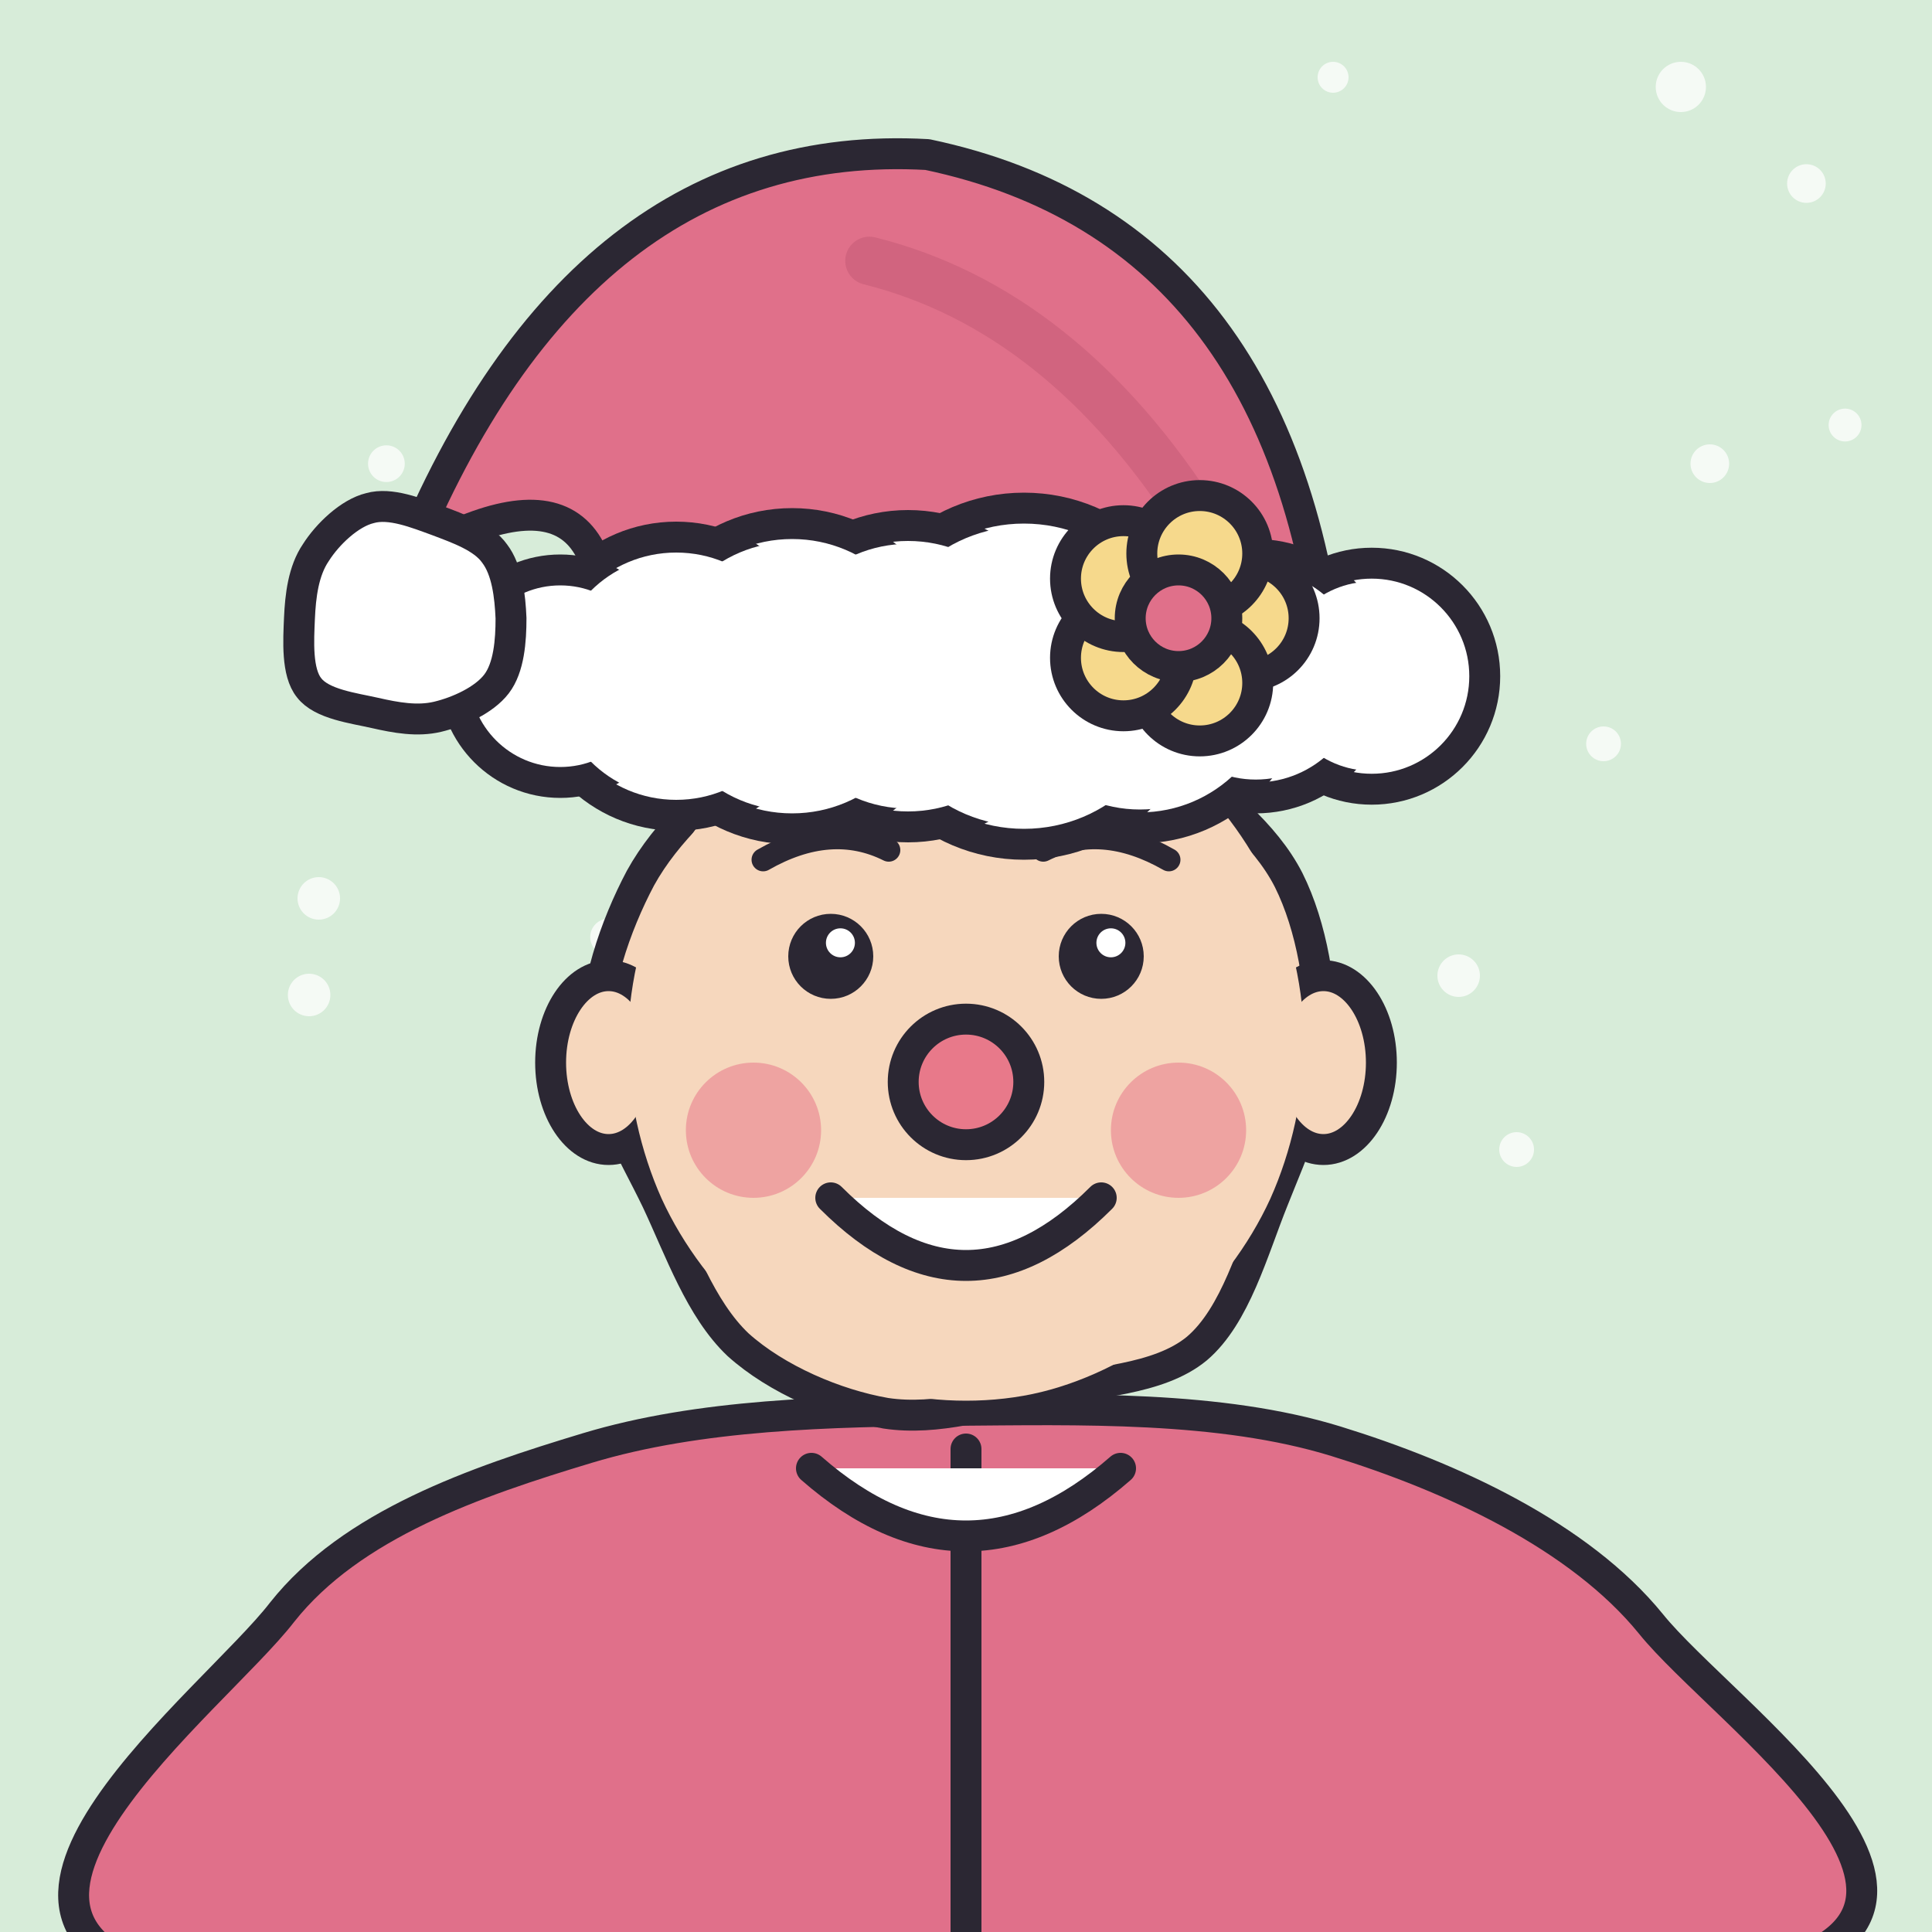
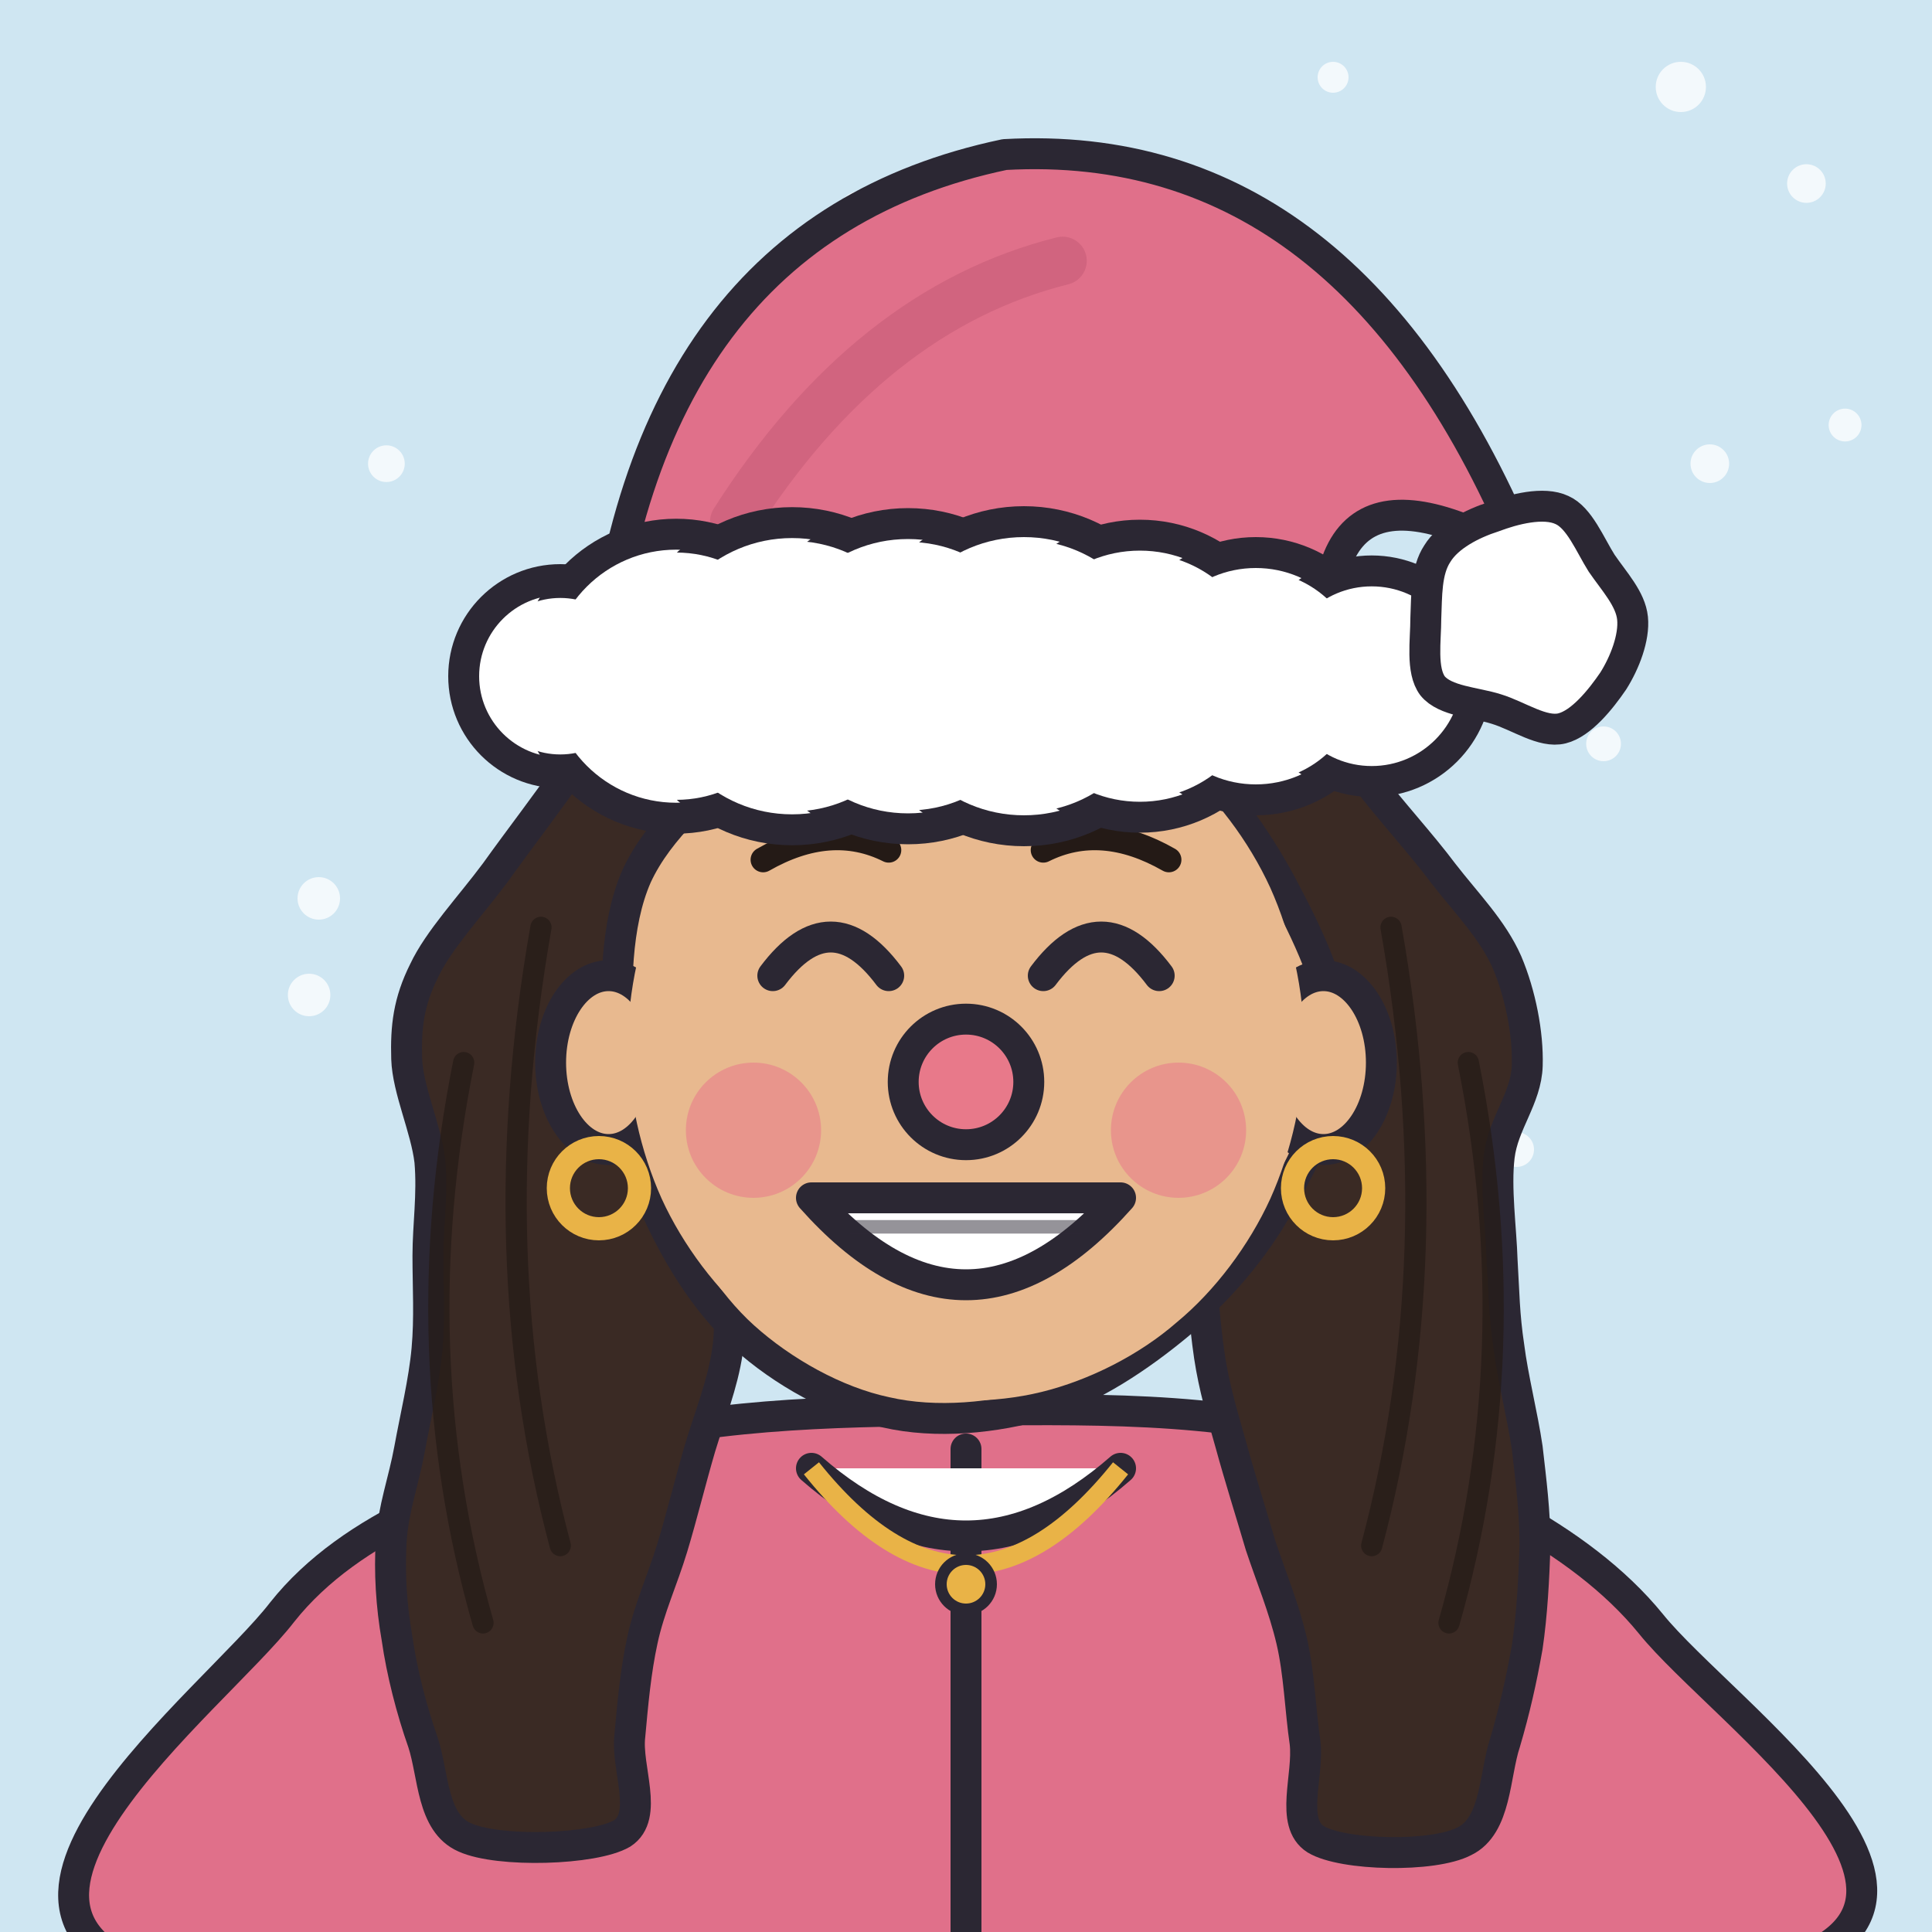
<svg xmlns="http://www.w3.org/2000/svg" viewBox="0 0 200 200" width="400" height="400">
-   <rect width="200" height="200" fill="#d7ecd9" />
+   <rect width="200" height="200" fill="#cfe6f2" />
  <circle cx="151" cy="101" r="2.2" fill="#fff" opacity=".75" />
  <circle cx="177" cy="48" r="2.0" fill="#fff" opacity=".75" />
  <circle cx="33" cy="93" r="2.2" fill="#fff" opacity=".75" />
  <circle cx="40" cy="48" r="1.9" fill="#fff" opacity=".75" />
  <circle cx="32" cy="103" r="2.2" fill="#fff" opacity=".75" />
  <circle cx="89" cy="22" r="2.2" fill="#fff" opacity=".75" />
  <circle cx="63" cy="97" r="1.9" fill="#fff" opacity=".75" />
  <circle cx="166" cy="77" r="1.8" fill="#fff" opacity=".75" />
  <circle cx="174" cy="9" r="2.6" fill="#fff" opacity=".75" />
  <circle cx="157" cy="119" r="1.8" fill="#fff" opacity=".75" />
  <circle cx="138" cy="8" r="1.6" fill="#fff" opacity=".75" />
  <circle cx="187" cy="19" r="2.0" fill="#fff" opacity=".75" />
  <circle cx="63" cy="114" r="2.6" fill="#fff" opacity=".75" />
  <circle cx="191" cy="44" r="1.7" fill="#fff" opacity=".75" />
  <path d="M17.8 205.0 C-7.8 198.8 22.1 176.1 29.2 166.9 C36.4 157.8 49.2 153.4 60.8 149.9 C72.4 146.4 85.9 146.1 98.8 146.0 C111.7 145.9 126.3 145.5 138.3 149.2 C150.3 152.9 163.5 159.0 170.9 168.1 C178.3 177.3 208.1 197.9 182.6 204.1 C157.1 210.2 43.4 211.2 17.8 205.0Z" fill="#e0708a" stroke="#2b2733" stroke-width="3.2" stroke-linecap="round" stroke-linejoin="round" />
  <path d="M100 150 L100 205" stroke="#2b2733" stroke-width="3.2" stroke-linecap="round" stroke-linejoin="round" fill="none" />
  <path d="M84 152 Q100 166 116 152" fill="#fff" stroke="#2b2733" stroke-width="3.2" stroke-linecap="round" stroke-linejoin="round" />
-   <path d="M136.7 108.0 C136.4 113.5 133.9 118.9 131.8 124.2 C129.7 129.4 127.9 136.2 123.9 139.6 C119.9 142.9 113.2 143.0 107.8 144.2 C102.5 145.3 97.0 147.1 91.7 146.3 C86.5 145.4 80.4 142.8 76.4 139.2 C72.5 135.5 70.4 129.4 68.0 124.3 C65.5 119.1 62.0 113.6 61.7 108.0 C61.4 102.4 63.7 95.8 66.3 90.9 C69.0 86.0 73.5 82.1 77.7 78.5 C81.9 74.8 86.4 70.6 91.6 69.0 C96.7 67.5 103.3 67.7 108.4 69.3 C113.4 71.0 117.8 75.4 121.9 79.0 C126.1 82.6 130.9 86.2 133.4 91.1 C135.8 95.9 136.9 102.5 136.7 108.0Z" fill="#f6d7bd" stroke="#2b2733" stroke-width="3.2" stroke-linecap="round" stroke-linejoin="round" />
-   <ellipse cx="63" cy="110" rx="6" ry="9" fill="#f6d7bd" stroke="#2b2733" stroke-width="3.2" stroke-linecap="round" stroke-linejoin="round" />
-   <ellipse cx="137" cy="110" rx="6" ry="9" fill="#f6d7bd" stroke="#2b2733" stroke-width="3.2" stroke-linecap="round" stroke-linejoin="round" />
-   <path d="M135.0 108.0 C135.0 113.4 133.7 119.2 131.5 124.1 C129.3 128.9 125.8 133.6 121.8 136.9 C117.9 140.3 112.7 142.9 107.8 144.1 C102.9 145.3 97.1 145.3 92.2 144.1 C87.3 142.9 82.1 140.3 78.2 136.9 C74.2 133.6 70.7 128.9 68.5 124.1 C66.3 119.2 65.0 113.4 65.0 108.0 C65.0 102.6 66.3 96.8 68.5 91.9 C70.7 87.1 74.2 82.4 78.2 79.1 C82.1 75.7 87.3 73.1 92.2 71.9 C97.1 70.7 102.9 70.7 107.8 71.9 C112.7 73.1 117.9 75.7 121.8 79.1 C125.8 82.4 129.3 87.1 131.5 91.9 C133.7 96.8 135.0 102.6 135.0 108.0Z" fill="#f6d7bd" />
+   <path d="M84 152 Q100 172 116 152" fill="none" stroke="#e9b347" stroke-width="2" />
+   <circle cx="100" cy="164" r="2.6" fill="#e9b347" stroke="#2b2733" stroke-width="1.2" />
+   <path d="M65.9 69.4 C63.4 70.9 61.7 75.8 59.3 79.3 C56.9 82.8 53.8 86.8 51.3 90.3 C48.7 93.8 45.4 97.3 43.9 100.5 C42.3 103.7 42.0 106.3 42.1 109.6 C42.2 112.8 44.1 116.8 44.5 120.2 C44.8 123.7 44.3 126.8 44.3 130.0 C44.3 133.3 44.5 136.4 44.2 139.7 C43.9 143.0 43.0 146.7 42.4 150.0 C41.8 153.3 40.7 156.2 40.5 159.5 C40.3 162.7 40.5 166.2 41.1 169.6 C41.6 173.1 42.6 177.0 43.8 180.4 C44.9 183.8 44.7 188.7 48.1 190.2 C51.6 191.8 61.5 191.5 64.4 189.8 C67.2 188.0 64.8 183.0 65.2 179.7 C65.5 176.4 65.8 173.0 66.5 169.8 C67.2 166.5 68.6 163.5 69.6 160.2 C70.6 156.9 71.5 153.2 72.5 149.8 C73.5 146.5 74.8 143.3 75.3 139.9 C75.8 136.6 75.3 133.2 75.2 129.9 C75.2 126.7 75.2 123.8 75.1 120.5 C74.9 117.2 74.6 113.4 74.2 110.0 C73.8 106.6 72.9 103.3 72.8 100.0 C72.6 96.7 73.0 93.5 73.2 90.2 C73.4 86.8 73.8 83.0 74.0 79.6 C74.1 76.2 75.7 71.6 74.3 69.9 C73.0 68.1 68.4 67.8 65.9 69.4Z" fill="#3a2a24" stroke="#2b2733" stroke-width="3.2" stroke-linecap="round" stroke-linejoin="round" />
+   <path d="M56 96 Q50 130 58 160" fill="none" stroke="#241a16" stroke-width="2.2" stroke-linecap="round" opacity=".7" />
+   <path d="M48 110 Q42 140 50 168" fill="none" stroke="#241a16" stroke-width="2.2" stroke-linecap="round" opacity=".7" />
+   <path d="M133.9 70.1 C136.4 71.8 138.9 77.3 141.5 80.7 C144.1 84.1 147.0 87.2 149.4 90.4 C151.8 93.5 154.5 96.2 156.0 99.6 C157.4 102.9 158.2 107.0 158.1 110.3 C158.0 113.7 155.6 116.3 155.2 119.7 C154.8 123.0 155.4 127.2 155.5 130.5 C155.7 133.8 155.7 136.1 156.2 139.4 C156.6 142.6 157.6 146.5 158.1 149.9 C158.5 153.4 158.9 156.5 158.9 159.9 C158.8 163.4 158.6 167.1 158.1 170.5 C157.5 173.9 156.8 177.0 155.8 180.4 C154.7 183.7 154.9 189.0 151.6 190.6 C148.4 192.3 139.0 192.1 136.2 190.4 C133.5 188.7 135.5 183.8 135.1 180.4 C134.6 177.0 134.5 173.2 133.7 169.8 C132.9 166.4 131.6 163.3 130.5 160.0 C129.5 156.6 128.3 152.8 127.4 149.5 C126.5 146.3 125.7 143.7 125.2 140.4 C124.7 137.0 124.4 133.1 124.3 129.6 C124.2 126.2 124.1 122.8 124.5 119.6 C124.8 116.4 125.9 113.7 126.3 110.5 C126.8 107.2 126.9 103.5 127.0 100.2 C127.1 96.8 127.2 93.8 127.1 90.5 C127.0 87.1 126.6 83.5 126.5 80.1 C126.3 76.8 125.2 72.0 126.4 70.3 C127.7 68.6 131.4 68.4 133.9 70.1Z" fill="#3a2a24" stroke="#2b2733" stroke-width="3.2" stroke-linecap="round" stroke-linejoin="round" />
+   <path d="M144 96 Q150 130 142 160" fill="none" stroke="#241a16" stroke-width="2.2" stroke-linecap="round" opacity=".7" />
+   <path d="M152 110 Q158 140 150 168" fill="none" stroke="#241a16" stroke-width="2.2" stroke-linecap="round" opacity=".7" />
+   <path d="M138.3 108.0 C138.3 113.5 135.3 119.7 132.5 124.5 C129.8 129.4 126.1 133.6 122.0 137.1 C117.9 140.5 113.1 143.7 108.1 145.3 C103.0 146.8 96.9 147.4 91.7 146.2 C86.5 145.1 81.0 142.0 77.0 138.4 C73.0 134.8 69.8 129.5 67.6 124.4 C65.5 119.4 64.3 113.6 64.0 108.0 C63.7 102.4 63.7 95.7 65.9 90.7 C68.2 85.7 73.0 81.7 77.3 78.0 C81.6 74.3 86.3 70.3 91.5 68.7 C96.7 67.1 103.4 66.8 108.6 68.4 C113.8 70.0 118.6 74.3 122.6 78.2 C126.6 82.0 129.9 86.5 132.6 91.5 C135.2 96.4 138.3 102.5 138.3 108.0Z" fill="#e8b98f" stroke="#2b2733" stroke-width="3.2" stroke-linecap="round" stroke-linejoin="round" />
+   <ellipse cx="63" cy="110" rx="6" ry="9" fill="#e8b98f" stroke="#2b2733" stroke-width="3.2" stroke-linecap="round" stroke-linejoin="round" />
+   <ellipse cx="137" cy="110" rx="6" ry="9" fill="#e8b98f" stroke="#2b2733" stroke-width="3.2" stroke-linecap="round" stroke-linejoin="round" />
+   <path d="M135.0 108.0 C135.0 113.4 133.7 119.2 131.5 124.1 C129.3 128.9 125.8 133.6 121.8 136.9 C117.9 140.3 112.7 142.9 107.8 144.1 C102.9 145.3 97.1 145.3 92.2 144.1 C87.3 142.9 82.1 140.3 78.2 136.9 C74.2 133.6 70.7 128.9 68.5 124.1 C66.3 119.2 65.0 113.4 65.0 108.0 C65.0 102.6 66.3 96.8 68.5 91.9 C70.7 87.1 74.2 82.4 78.2 79.1 C82.1 75.7 87.3 73.1 92.2 71.9 C97.1 70.7 102.9 70.7 107.8 71.9 C112.7 73.1 117.9 75.7 121.8 79.1 C125.8 82.4 129.3 87.1 131.5 91.9 C133.7 96.8 135.0 102.6 135.0 108.0Z" fill="#e8b98f" />
+   <circle cx="62" cy="123" r="4.2" fill="none" stroke="#e9b347" stroke-width="2.4" />
+   <circle cx="138" cy="123" r="4.2" fill="none" stroke="#e9b347" stroke-width="2.4" />
  <circle cx="78" cy="117" r="7" fill="#e8798a" opacity=".55" />
  <circle cx="122" cy="117" r="7" fill="#e8798a" opacity=".55" />
-   <path d="M86 124 Q100 138 114 124" fill="#fff" stroke="#2b2733" stroke-width="3.2" stroke-linecap="round" stroke-linejoin="round" />
+   <path d="M84 124 Q100 142 116 124 Z" fill="#fff" stroke="#2b2733" stroke-width="3.2" stroke-linecap="round" stroke-linejoin="round" />
+   <path d="M88 127 L112 127" stroke="#2b2733" stroke-width="1.4" opacity=".5" />
  <circle cx="100" cy="112" r="6.5" fill="#e8798a" stroke="#2b2733" stroke-width="3.2" stroke-linecap="round" stroke-linejoin="round" />
-   <circle cx="86" cy="99" r="4.4" fill="#2b2733" />
-   <circle cx="87" cy="97.6" r="1.5" fill="#fff" />
-   <circle cx="114" cy="99" r="4.4" fill="#2b2733" />
-   <circle cx="115" cy="97.6" r="1.5" fill="#fff" />
-   <path d="M79 89 Q86 85 92 88" fill="none" stroke="#2b2733" stroke-width="2.4" stroke-linecap="round" />
-   <path d="M108 88 Q114 85 121 89" fill="none" stroke="#2b2733" stroke-width="2.4" stroke-linecap="round" />
-   <g transform="translate(200 0) scale(-1 1)">
+   <path d="M80 101 Q86 93 92 101" fill="none" stroke="#2b2733" stroke-width="3.2" stroke-linecap="round" stroke-linejoin="round" />
+   <path d="M108 101 Q114 93 120 101" fill="none" stroke="#2b2733" stroke-width="3.2" stroke-linecap="round" stroke-linejoin="round" />
+   <path d="M79 89 Q86 85 92 88" fill="none" stroke="#241a16" stroke-width="2.6" stroke-linecap="round" />
+   <path d="M108 88 Q114 85 121 89" fill="none" stroke="#241a16" stroke-width="2.6" stroke-linecap="round" />
+   <g>
    <path d="M62 72 Q66 24 104 16 Q140 14 158 58 Q134 44 138 72Z" fill="#e0708a" stroke="#2b2733" stroke-width="3.2" stroke-linecap="round" stroke-linejoin="round" />
    <path d="M76 54 Q90 32 110 27" fill="none" stroke="#bf5670" stroke-width="5" stroke-linecap="round" opacity=".45" />
-     <circle cx="58.0" cy="70.0" r="11.7" fill="#fff" stroke="#2b2733" stroke-width="3.2" stroke-linecap="round" stroke-linejoin="round" />
-     <circle cx="70.0" cy="70.0" r="12.6" fill="#fff" stroke="#2b2733" stroke-width="3.2" stroke-linecap="round" stroke-linejoin="round" />
-     <circle cx="82.0" cy="70.0" r="15.7" fill="#fff" stroke="#2b2733" stroke-width="3.2" stroke-linecap="round" stroke-linejoin="round" />
-     <circle cx="94.0" cy="70.0" r="17.4" fill="#fff" stroke="#2b2733" stroke-width="3.2" stroke-linecap="round" stroke-linejoin="round" />
-     <circle cx="106.0" cy="70.0" r="15.6" fill="#fff" stroke="#2b2733" stroke-width="3.2" stroke-linecap="round" stroke-linejoin="round" />
-     <circle cx="118.0" cy="70.0" r="15.8" fill="#fff" stroke="#2b2733" stroke-width="3.2" stroke-linecap="round" stroke-linejoin="round" />
-     <circle cx="130.0" cy="70.0" r="14.4" fill="#fff" stroke="#2b2733" stroke-width="3.2" stroke-linecap="round" stroke-linejoin="round" />
-     <circle cx="142.0" cy="70.0" r="11.0" fill="#fff" stroke="#2b2733" stroke-width="3.2" stroke-linecap="round" stroke-linejoin="round" />
-     <circle cx="58.0" cy="70.0" r="9.8" fill="#fff" />
-     <circle cx="70.0" cy="70.0" r="10.7" fill="#fff" />
-     <circle cx="82.0" cy="70.0" r="13.8" fill="#fff" />
-     <circle cx="94.0" cy="70.0" r="15.5" fill="#fff" />
-     <circle cx="106.0" cy="70.0" r="13.7" fill="#fff" />
-     <circle cx="118.0" cy="70.0" r="13.9" fill="#fff" />
-     <circle cx="130.0" cy="70.0" r="12.5" fill="#fff" />
-     <circle cx="142.0" cy="70.0" r="9.1" fill="#fff" />
-     <path d="M169.0 64.0 C169.1 66.3 169.3 69.6 168.0 71.2 C166.7 72.9 163.4 73.3 161.2 73.8 C159.0 74.3 156.8 74.7 154.7 74.2 C152.6 73.7 149.9 72.5 148.6 70.8 C147.3 69.1 147.1 66.3 147.1 64.0 C147.2 61.7 147.5 59.0 148.8 57.3 C150.0 55.6 152.6 54.7 154.7 53.9 C156.9 53.1 159.6 52.0 161.7 52.6 C163.8 53.1 166.1 55.3 167.3 57.2 C168.6 59.1 168.9 61.7 169.0 64.0Z" fill="#fff" stroke="#2b2733" stroke-width="3.2" stroke-linecap="round" stroke-linejoin="round" />
+     <circle cx="58.0" cy="70.0" r="10.0" fill="#fff" stroke="#2b2733" stroke-width="3.2" stroke-linecap="round" stroke-linejoin="round" />
+     <circle cx="70.0" cy="70.0" r="14.7" fill="#fff" stroke="#2b2733" stroke-width="3.2" stroke-linecap="round" stroke-linejoin="round" />
+     <circle cx="82.0" cy="70.0" r="15.9" fill="#fff" stroke="#2b2733" stroke-width="3.2" stroke-linecap="round" stroke-linejoin="round" />
+     <circle cx="94.0" cy="70.0" r="15.8" fill="#fff" stroke="#2b2733" stroke-width="3.2" stroke-linecap="round" stroke-linejoin="round" />
+     <circle cx="106.0" cy="70.0" r="16.0" fill="#fff" stroke="#2b2733" stroke-width="3.2" stroke-linecap="round" stroke-linejoin="round" />
+     <circle cx="118.0" cy="70.0" r="14.6" fill="#fff" stroke="#2b2733" stroke-width="3.2" stroke-linecap="round" stroke-linejoin="round" />
+     <circle cx="130.0" cy="70.0" r="12.8" fill="#fff" stroke="#2b2733" stroke-width="3.2" stroke-linecap="round" stroke-linejoin="round" />
+     <circle cx="142.0" cy="70.0" r="10.9" fill="#fff" stroke="#2b2733" stroke-width="3.2" stroke-linecap="round" stroke-linejoin="round" />
+     <circle cx="58.0" cy="70.0" r="8.1" fill="#fff" />
+     <circle cx="70.0" cy="70.0" r="12.8" fill="#fff" />
+     <circle cx="82.0" cy="70.0" r="14.0" fill="#fff" />
+     <circle cx="94.0" cy="70.0" r="13.9" fill="#fff" />
+     <circle cx="106.0" cy="70.0" r="14.1" fill="#fff" />
+     <circle cx="118.0" cy="70.0" r="12.7" fill="#fff" />
+     <circle cx="130.0" cy="70.0" r="10.9" fill="#fff" />
+     <circle cx="142.0" cy="70.0" r="9.0" fill="#fff" />
+     <path d="M169.0 64.0 C169.2 66.0 168.2 68.6 167.0 70.5 C165.7 72.4 163.7 74.9 161.7 75.4 C159.7 75.9 157.2 74.1 154.9 73.4 C152.7 72.7 149.6 72.6 148.3 71.0 C147.1 69.4 147.6 66.3 147.6 64.0 C147.7 61.7 147.6 59.1 148.8 57.3 C149.9 55.5 152.4 54.2 154.6 53.5 C156.7 52.7 159.8 51.9 161.7 52.8 C163.5 53.6 164.6 56.4 165.8 58.3 C167.1 60.2 168.8 62.0 169.0 64.0Z" fill="#fff" stroke="#2b2733" stroke-width="3.2" stroke-linecap="round" stroke-linejoin="round" />
  </g>
-   <circle cx="129.0" cy="64.0" r="6" fill="#f6d98c" stroke="#2b2733" stroke-width="3.2" stroke-linecap="round" stroke-linejoin="round" />
-   <circle cx="124.2" cy="70.7" r="6" fill="#f6d98c" stroke="#2b2733" stroke-width="3.2" stroke-linecap="round" stroke-linejoin="round" />
-   <circle cx="116.3" cy="68.1" r="6" fill="#f6d98c" stroke="#2b2733" stroke-width="3.2" stroke-linecap="round" stroke-linejoin="round" />
-   <circle cx="116.3" cy="59.9" r="6" fill="#f6d98c" stroke="#2b2733" stroke-width="3.2" stroke-linecap="round" stroke-linejoin="round" />
-   <circle cx="124.2" cy="57.3" r="6" fill="#f6d98c" stroke="#2b2733" stroke-width="3.2" stroke-linecap="round" stroke-linejoin="round" />
-   <circle cx="122" cy="64" r="5" fill="#e0708a" stroke="#2b2733" stroke-width="3.2" stroke-linecap="round" stroke-linejoin="round" />
</svg>
